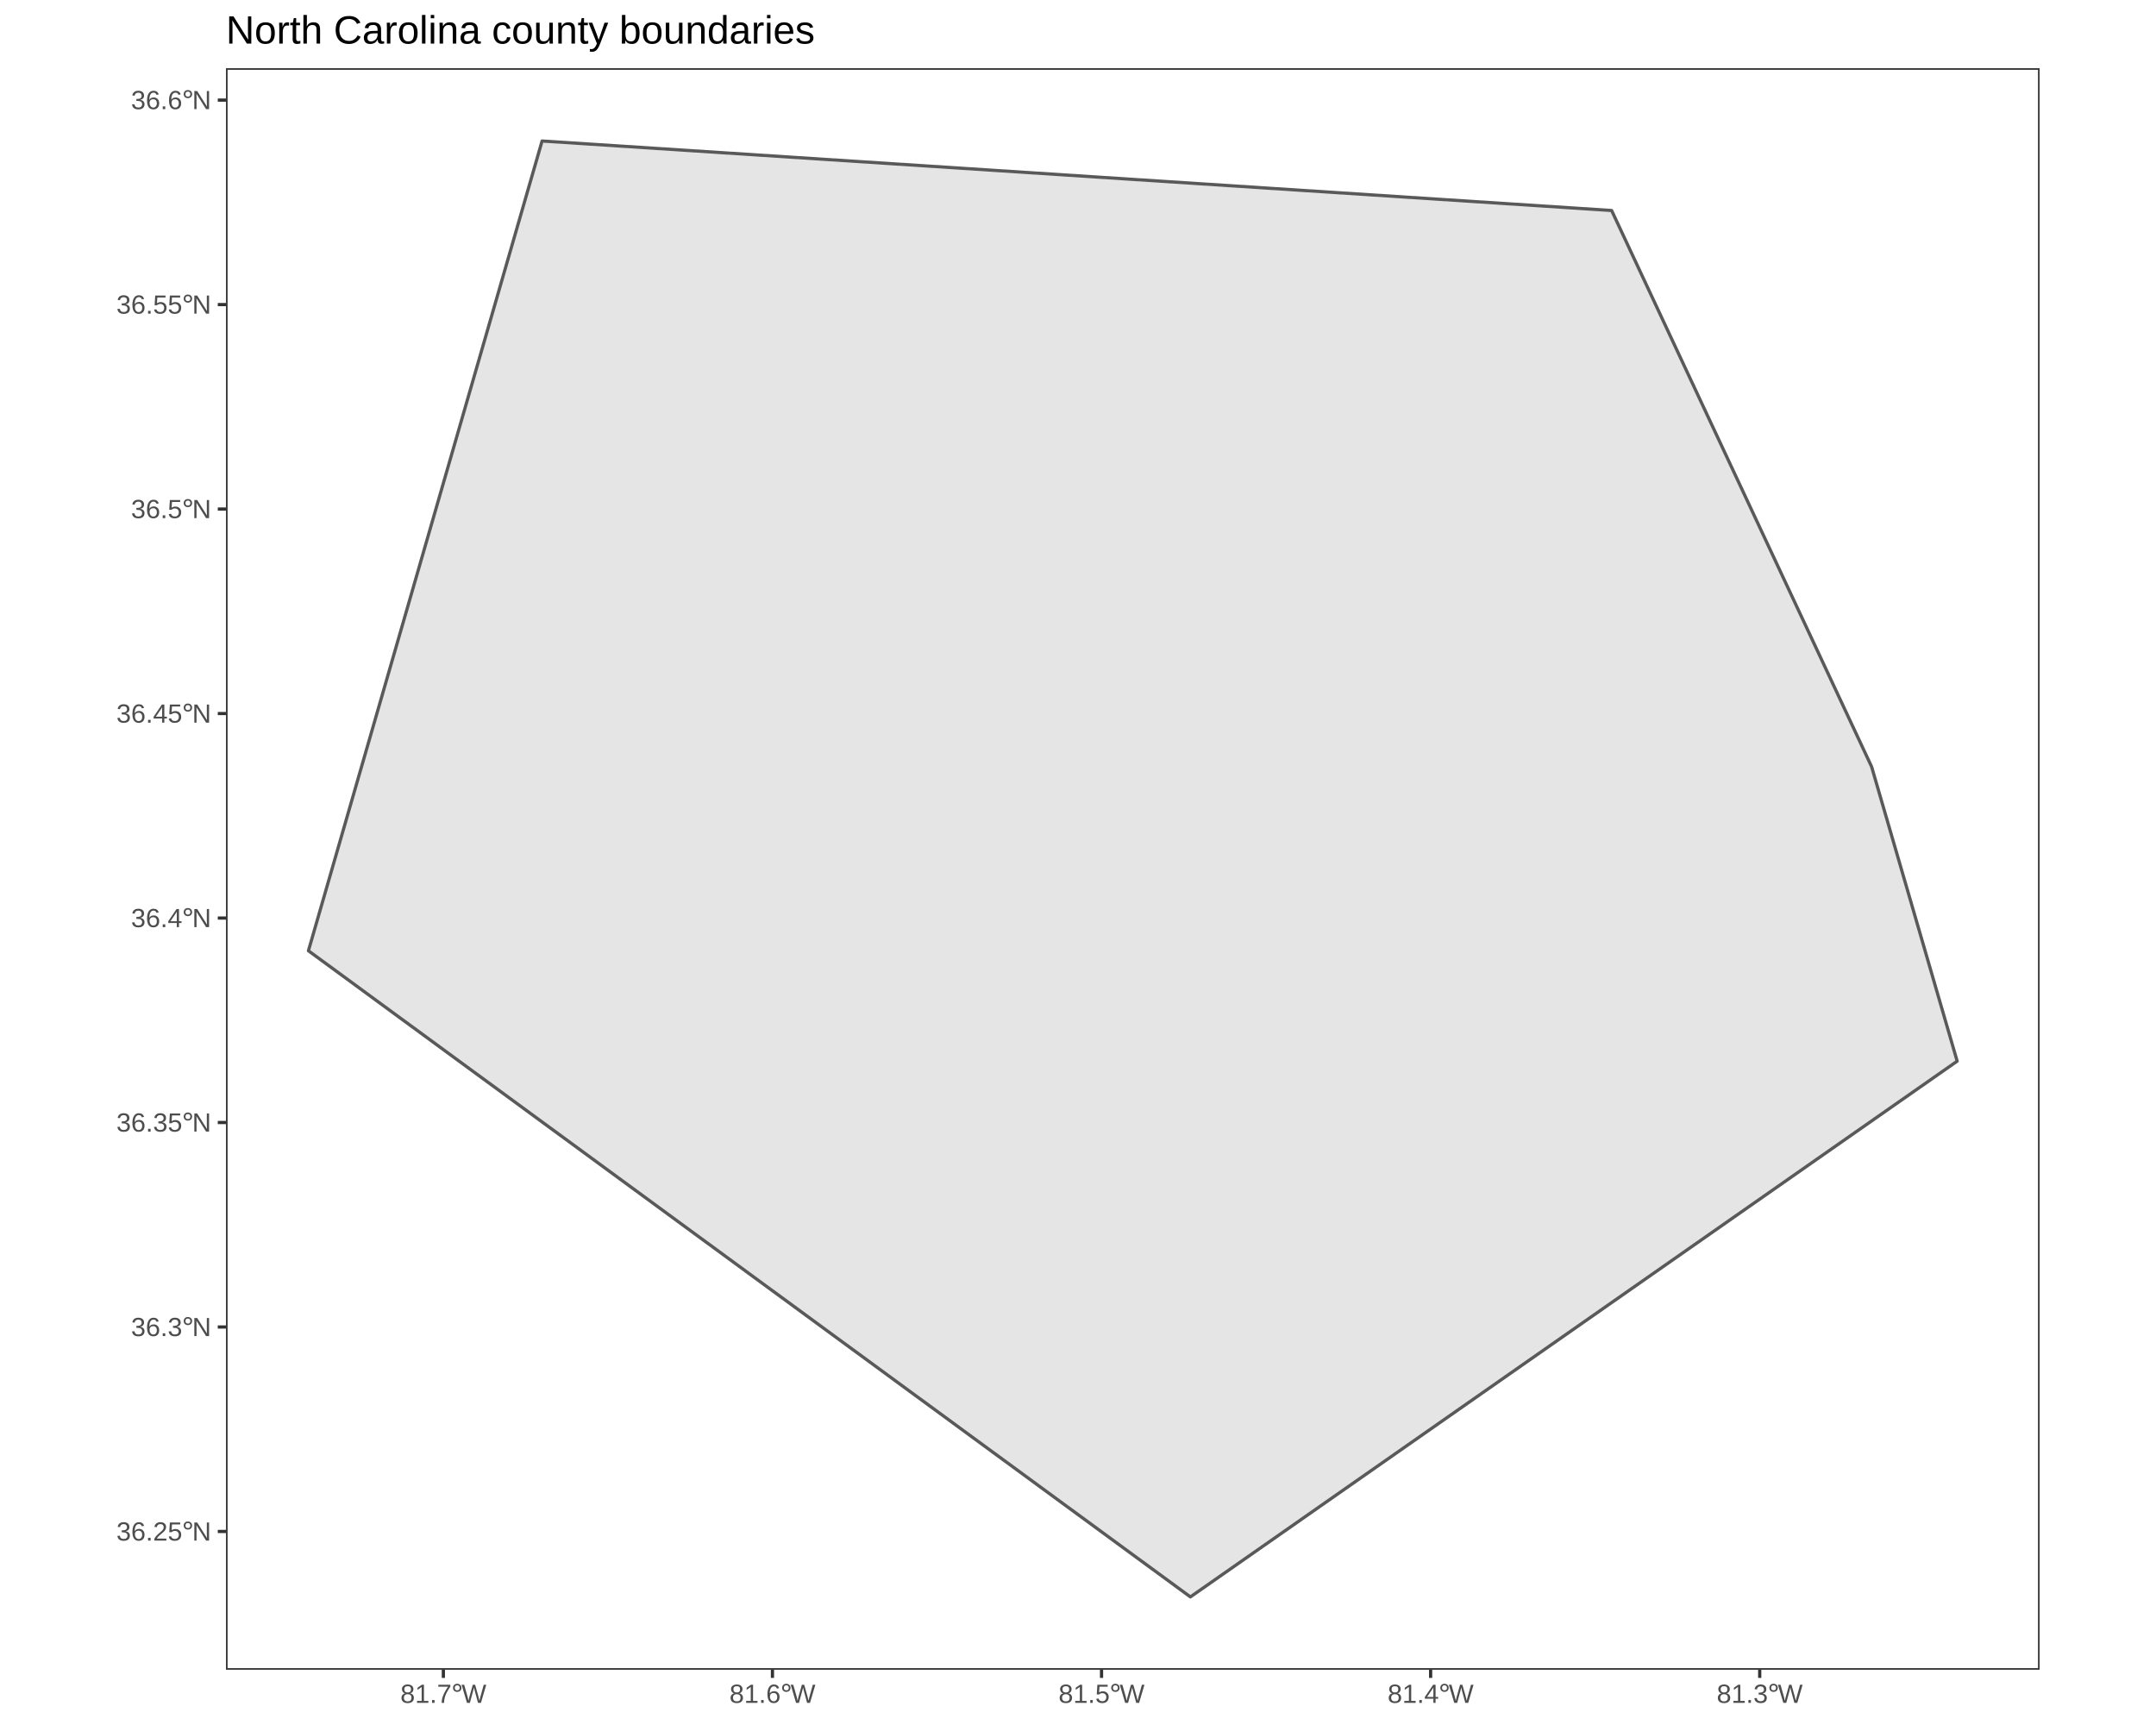
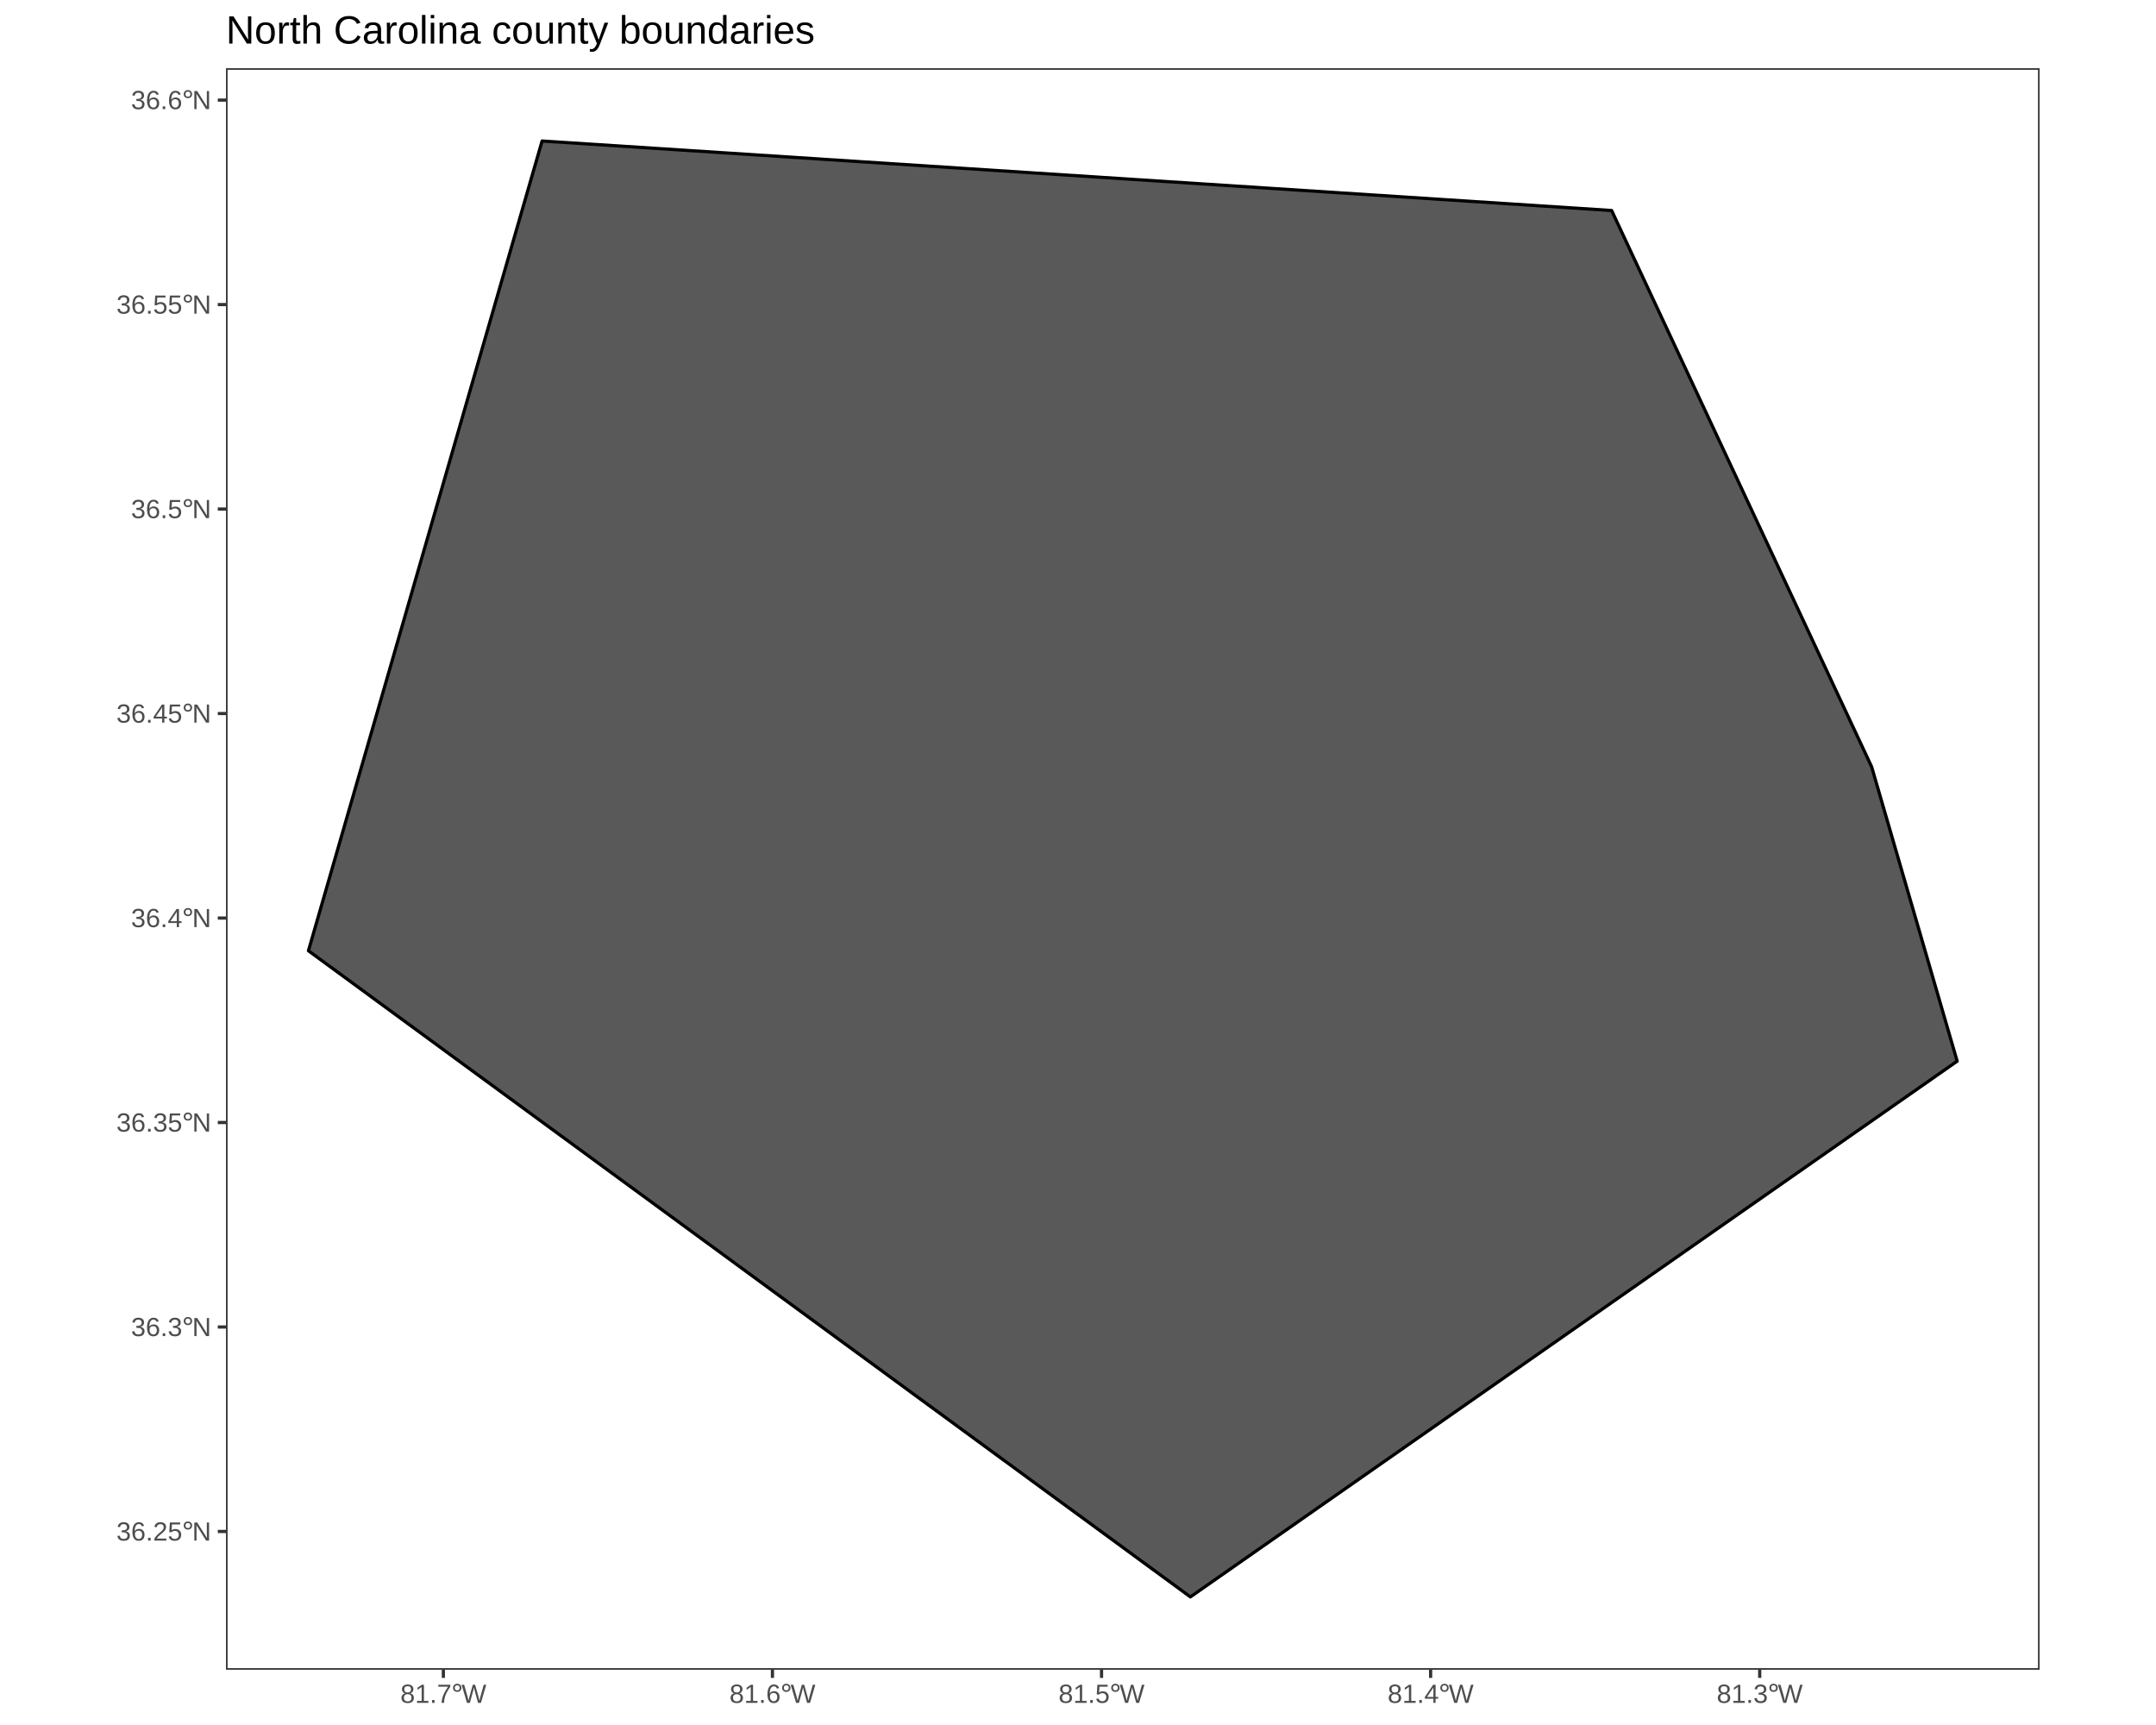
<svg xmlns="http://www.w3.org/2000/svg" viewBox="0 0 720.00 576.00">
  <defs>
    <style type="text/css">
    line, polyline, polygon, path, rect, circle {
      fill: none;
      stroke: #000000;
      stroke-linecap: round;
      stroke-linejoin: round;
      stroke-miterlimit: 10.00;
    }
  </style>
  </defs>
  <rect width="100%" height="100%" style="stroke: none; fill: #FFFFFF;" />
  <defs>
    <clipPath id="cpMzMuMzl8Njg2LjYxfDU3Ni4wMHwwLjAw">
      <rect x="33.39" y="0.00" width="653.22" height="576.00" />
    </clipPath>
  </defs>
  <rect x="33.39" y="0.00" width="653.22" height="576.00" style="stroke-width: 1.07; stroke: #FFFFFF; fill: #FFFFFF;" clip-path="url(#cpMzMuMzl8Njg2LjYxfDU3Ni4wMHwwLjAw)" />
  <defs>
    <clipPath id="cpMC4wMHw3MjAuMDB8NTc2LjAwfDAuMDA=">
      <rect x="0.00" y="0.00" width="720.00" height="576.00" />
    </clipPath>
  </defs>
  <defs>
    <clipPath id="cpNzUuNDd8NjgxLjEzfDU1Ny41NHwyMi43Nw==">
      <rect x="75.47" y="22.77" width="605.66" height="534.77" />
    </clipPath>
  </defs>
  <rect x="75.47" y="22.77" width="605.66" height="534.77" style="stroke-width: 1.07; stroke: none; fill: #FFFFFF;" clip-path="url(#cpNzUuNDd8NjgxLjEzfDU1Ny41NHwyMi43Nw==)" />
-   <path d="M 397.53 533.23 L 103.00 317.47 L 181.03 47.08 L 538.21 70.29 L 625.03 256.02 L 653.60 354.34 L 397.53 533.23 Z" style="fill-rule: evenodd; fill: #E5E5E5; stroke-width: 1.07; stroke: #595959; stroke-linecap: butt;" clip-path="url(#cpNzUuNDd8NjgxLjEzfDU1Ny41NHwyMi43Nw==)" />
+   <path d="M 397.53 533.23 L 103.00 317.47 L 181.03 47.08 L 538.21 70.29 L 625.03 256.02 L 653.60 354.34 L 397.53 533.23 Z" style="fill-rule: evenodd; fill: #595959; stroke-width: 1.07; stroke-linecap: butt;" clip-path="url(#cpNzUuNDd8NjgxLjEzfDU1Ny41NHwyMi43Nw==)" />
  <rect x="75.47" y="22.77" width="605.66" height="534.77" style="stroke-width: 1.07; stroke: #333333;" clip-path="url(#cpNzUuNDd8NjgxLjEzfDU1Ny41NHwyMi43Nw==)" />
  <defs>
    <clipPath id="cpMC4wMHw3MjAuMDB8NTc2LjAwfDAuMDA=">
      <rect x="0.00" y="0.00" width="720.00" height="576.00" />
    </clipPath>
  </defs>
  <g clip-path="url(#cpMC4wMHw3MjAuMDB8NTc2LjAwfDAuMDA=)">
    <text x="38.87" y="514.42" style="font-size: 8.80px; fill: #4D4D4D; font-family: Liberation Sans;" textLength="22.00px" lengthAdjust="spacingAndGlyphs">36.25</text>
  </g>
  <g clip-path="url(#cpMC4wMHw3MjAuMDB8NTc2LjAwfDAuMDA=)">
    <text x="60.87" y="514.42" style="font-size: 8.80px; fill: #4D4D4D; font-family: Symbola;" textLength="3.31px" lengthAdjust="spacingAndGlyphs">°</text>
  </g>
  <g clip-path="url(#cpMC4wMHw3MjAuMDB8NTc2LjAwfDAuMDA=)">
    <text x="64.18" y="514.42" style="font-size: 8.80px; fill: #4D4D4D; font-family: Liberation Sans;" textLength="6.36px" lengthAdjust="spacingAndGlyphs">N</text>
  </g>
  <g clip-path="url(#cpMC4wMHw3MjAuMDB8NTc2LjAwfDAuMDA=)">
    <text x="43.76" y="446.14" style="font-size: 8.80px; fill: #4D4D4D; font-family: Liberation Sans;" textLength="17.11px" lengthAdjust="spacingAndGlyphs">36.3</text>
  </g>
  <g clip-path="url(#cpMC4wMHw3MjAuMDB8NTc2LjAwfDAuMDA=)">
    <text x="60.87" y="446.14" style="font-size: 8.80px; fill: #4D4D4D; font-family: Symbola;" textLength="3.31px" lengthAdjust="spacingAndGlyphs">°</text>
  </g>
  <g clip-path="url(#cpMC4wMHw3MjAuMDB8NTc2LjAwfDAuMDA=)">
    <text x="64.18" y="446.14" style="font-size: 8.80px; fill: #4D4D4D; font-family: Liberation Sans;" textLength="6.36px" lengthAdjust="spacingAndGlyphs">N</text>
  </g>
  <g clip-path="url(#cpMC4wMHw3MjAuMDB8NTc2LjAwfDAuMDA=)">
    <text x="38.87" y="377.86" style="font-size: 8.80px; fill: #4D4D4D; font-family: Liberation Sans;" textLength="22.00px" lengthAdjust="spacingAndGlyphs">36.35</text>
  </g>
  <g clip-path="url(#cpMC4wMHw3MjAuMDB8NTc2LjAwfDAuMDA=)">
    <text x="60.87" y="377.86" style="font-size: 8.80px; fill: #4D4D4D; font-family: Symbola;" textLength="3.31px" lengthAdjust="spacingAndGlyphs">°</text>
  </g>
  <g clip-path="url(#cpMC4wMHw3MjAuMDB8NTc2LjAwfDAuMDA=)">
    <text x="64.18" y="377.86" style="font-size: 8.80px; fill: #4D4D4D; font-family: Liberation Sans;" textLength="6.36px" lengthAdjust="spacingAndGlyphs">N</text>
  </g>
  <g clip-path="url(#cpMC4wMHw3MjAuMDB8NTc2LjAwfDAuMDA=)">
    <text x="43.76" y="309.58" style="font-size: 8.80px; fill: #4D4D4D; font-family: Liberation Sans;" textLength="17.11px" lengthAdjust="spacingAndGlyphs">36.4</text>
  </g>
  <g clip-path="url(#cpMC4wMHw3MjAuMDB8NTc2LjAwfDAuMDA=)">
    <text x="60.87" y="309.58" style="font-size: 8.80px; fill: #4D4D4D; font-family: Symbola;" textLength="3.31px" lengthAdjust="spacingAndGlyphs">°</text>
  </g>
  <g clip-path="url(#cpMC4wMHw3MjAuMDB8NTc2LjAwfDAuMDA=)">
    <text x="64.18" y="309.58" style="font-size: 8.80px; fill: #4D4D4D; font-family: Liberation Sans;" textLength="6.36px" lengthAdjust="spacingAndGlyphs">N</text>
  </g>
  <g clip-path="url(#cpMC4wMHw3MjAuMDB8NTc2LjAwfDAuMDA=)">
    <text x="38.87" y="241.30" style="font-size: 8.80px; fill: #4D4D4D; font-family: Liberation Sans;" textLength="22.00px" lengthAdjust="spacingAndGlyphs">36.45</text>
  </g>
  <g clip-path="url(#cpMC4wMHw3MjAuMDB8NTc2LjAwfDAuMDA=)">
    <text x="60.87" y="241.30" style="font-size: 8.80px; fill: #4D4D4D; font-family: Symbola;" textLength="3.31px" lengthAdjust="spacingAndGlyphs">°</text>
  </g>
  <g clip-path="url(#cpMC4wMHw3MjAuMDB8NTc2LjAwfDAuMDA=)">
    <text x="64.18" y="241.30" style="font-size: 8.80px; fill: #4D4D4D; font-family: Liberation Sans;" textLength="6.36px" lengthAdjust="spacingAndGlyphs">N</text>
  </g>
  <g clip-path="url(#cpMC4wMHw3MjAuMDB8NTc2LjAwfDAuMDA=)">
    <text x="43.76" y="173.01" style="font-size: 8.80px; fill: #4D4D4D; font-family: Liberation Sans;" textLength="17.11px" lengthAdjust="spacingAndGlyphs">36.5</text>
  </g>
  <g clip-path="url(#cpMC4wMHw3MjAuMDB8NTc2LjAwfDAuMDA=)">
    <text x="60.87" y="173.01" style="font-size: 8.80px; fill: #4D4D4D; font-family: Symbola;" textLength="3.31px" lengthAdjust="spacingAndGlyphs">°</text>
  </g>
  <g clip-path="url(#cpMC4wMHw3MjAuMDB8NTc2LjAwfDAuMDA=)">
    <text x="64.18" y="173.01" style="font-size: 8.80px; fill: #4D4D4D; font-family: Liberation Sans;" textLength="6.36px" lengthAdjust="spacingAndGlyphs">N</text>
  </g>
  <g clip-path="url(#cpMC4wMHw3MjAuMDB8NTc2LjAwfDAuMDA=)">
    <text x="38.87" y="104.73" style="font-size: 8.80px; fill: #4D4D4D; font-family: Liberation Sans;" textLength="22.00px" lengthAdjust="spacingAndGlyphs">36.55</text>
  </g>
  <g clip-path="url(#cpMC4wMHw3MjAuMDB8NTc2LjAwfDAuMDA=)">
    <text x="60.87" y="104.73" style="font-size: 8.80px; fill: #4D4D4D; font-family: Symbola;" textLength="3.31px" lengthAdjust="spacingAndGlyphs">°</text>
  </g>
  <g clip-path="url(#cpMC4wMHw3MjAuMDB8NTc2LjAwfDAuMDA=)">
    <text x="64.18" y="104.73" style="font-size: 8.80px; fill: #4D4D4D; font-family: Liberation Sans;" textLength="6.36px" lengthAdjust="spacingAndGlyphs">N</text>
  </g>
  <g clip-path="url(#cpMC4wMHw3MjAuMDB8NTc2LjAwfDAuMDA=)">
    <text x="43.76" y="36.45" style="font-size: 8.80px; fill: #4D4D4D; font-family: Liberation Sans;" textLength="17.11px" lengthAdjust="spacingAndGlyphs">36.6</text>
  </g>
  <g clip-path="url(#cpMC4wMHw3MjAuMDB8NTc2LjAwfDAuMDA=)">
    <text x="60.87" y="36.45" style="font-size: 8.80px; fill: #4D4D4D; font-family: Symbola;" textLength="3.31px" lengthAdjust="spacingAndGlyphs">°</text>
  </g>
  <g clip-path="url(#cpMC4wMHw3MjAuMDB8NTc2LjAwfDAuMDA=)">
    <text x="64.18" y="36.45" style="font-size: 8.80px; fill: #4D4D4D; font-family: Liberation Sans;" textLength="6.36px" lengthAdjust="spacingAndGlyphs">N</text>
  </g>
  <polyline points="72.73,511.38 75.47,511.38 " style="stroke-width: 1.07; stroke: #333333; stroke-linecap: butt;" clip-path="url(#cpMC4wMHw3MjAuMDB8NTc2LjAwfDAuMDA=)" />
  <polyline points="72.73,443.10 75.47,443.10 " style="stroke-width: 1.07; stroke: #333333; stroke-linecap: butt;" clip-path="url(#cpMC4wMHw3MjAuMDB8NTc2LjAwfDAuMDA=)" />
  <polyline points="72.73,374.82 75.47,374.82 " style="stroke-width: 1.07; stroke: #333333; stroke-linecap: butt;" clip-path="url(#cpMC4wMHw3MjAuMDB8NTc2LjAwfDAuMDA=)" />
  <polyline points="72.73,306.54 75.47,306.54 " style="stroke-width: 1.07; stroke: #333333; stroke-linecap: butt;" clip-path="url(#cpMC4wMHw3MjAuMDB8NTc2LjAwfDAuMDA=)" />
  <polyline points="72.73,238.26 75.47,238.26 " style="stroke-width: 1.07; stroke: #333333; stroke-linecap: butt;" clip-path="url(#cpMC4wMHw3MjAuMDB8NTc2LjAwfDAuMDA=)" />
  <polyline points="72.73,169.98 75.47,169.98 " style="stroke-width: 1.07; stroke: #333333; stroke-linecap: butt;" clip-path="url(#cpMC4wMHw3MjAuMDB8NTc2LjAwfDAuMDA=)" />
  <polyline points="72.73,101.70 75.47,101.70 " style="stroke-width: 1.07; stroke: #333333; stroke-linecap: butt;" clip-path="url(#cpMC4wMHw3MjAuMDB8NTc2LjAwfDAuMDA=)" />
  <polyline points="72.73,33.42 75.47,33.42 " style="stroke-width: 1.07; stroke: #333333; stroke-linecap: butt;" clip-path="url(#cpMC4wMHw3MjAuMDB8NTc2LjAwfDAuMDA=)" />
  <polyline points="148.06,560.28 148.06,557.54 " style="stroke-width: 1.07; stroke: #333333; stroke-linecap: butt;" clip-path="url(#cpMC4wMHw3MjAuMDB8NTc2LjAwfDAuMDA=)" />
  <polyline points="257.96,560.28 257.96,557.54 " style="stroke-width: 1.07; stroke: #333333; stroke-linecap: butt;" clip-path="url(#cpMC4wMHw3MjAuMDB8NTc2LjAwfDAuMDA=)" />
  <polyline points="367.86,560.28 367.86,557.54 " style="stroke-width: 1.07; stroke: #333333; stroke-linecap: butt;" clip-path="url(#cpMC4wMHw3MjAuMDB8NTc2LjAwfDAuMDA=)" />
  <polyline points="477.76,560.28 477.76,557.54 " style="stroke-width: 1.07; stroke: #333333; stroke-linecap: butt;" clip-path="url(#cpMC4wMHw3MjAuMDB8NTc2LjAwfDAuMDA=)" />
  <polyline points="587.66,560.28 587.66,557.54 " style="stroke-width: 1.07; stroke: #333333; stroke-linecap: butt;" clip-path="url(#cpMC4wMHw3MjAuMDB8NTc2LjAwfDAuMDA=)" />
  <g clip-path="url(#cpMC4wMHw3MjAuMDB8NTc2LjAwfDAuMDA=)">
    <text x="133.70" y="568.61" style="font-size: 8.80px; fill: #4D4D4D; font-family: Liberation Sans;" textLength="17.11px" lengthAdjust="spacingAndGlyphs">81.7</text>
  </g>
  <g clip-path="url(#cpMC4wMHw3MjAuMDB8NTc2LjAwfDAuMDA=)">
    <text x="150.81" y="568.61" style="font-size: 8.80px; fill: #4D4D4D; font-family: Symbola;" textLength="3.31px" lengthAdjust="spacingAndGlyphs">°</text>
  </g>
  <g clip-path="url(#cpMC4wMHw3MjAuMDB8NTc2LjAwfDAuMDA=)">
    <text x="154.12" y="568.61" style="font-size: 8.80px; fill: #4D4D4D; font-family: Liberation Sans;" textLength="8.30px" lengthAdjust="spacingAndGlyphs">W</text>
  </g>
  <g clip-path="url(#cpMC4wMHw3MjAuMDB8NTc2LjAwfDAuMDA=)">
    <text x="243.60" y="568.61" style="font-size: 8.80px; fill: #4D4D4D; font-family: Liberation Sans;" textLength="17.11px" lengthAdjust="spacingAndGlyphs">81.6</text>
  </g>
  <g clip-path="url(#cpMC4wMHw3MjAuMDB8NTc2LjAwfDAuMDA=)">
    <text x="260.71" y="568.61" style="font-size: 8.80px; fill: #4D4D4D; font-family: Symbola;" textLength="3.31px" lengthAdjust="spacingAndGlyphs">°</text>
  </g>
  <g clip-path="url(#cpMC4wMHw3MjAuMDB8NTc2LjAwfDAuMDA=)">
    <text x="264.02" y="568.61" style="font-size: 8.80px; fill: #4D4D4D; font-family: Liberation Sans;" textLength="8.30px" lengthAdjust="spacingAndGlyphs">W</text>
  </g>
  <g clip-path="url(#cpMC4wMHw3MjAuMDB8NTc2LjAwfDAuMDA=)">
    <text x="353.50" y="568.61" style="font-size: 8.80px; fill: #4D4D4D; font-family: Liberation Sans;" textLength="17.11px" lengthAdjust="spacingAndGlyphs">81.5</text>
  </g>
  <g clip-path="url(#cpMC4wMHw3MjAuMDB8NTc2LjAwfDAuMDA=)">
    <text x="370.61" y="568.61" style="font-size: 8.80px; fill: #4D4D4D; font-family: Symbola;" textLength="3.31px" lengthAdjust="spacingAndGlyphs">°</text>
  </g>
  <g clip-path="url(#cpMC4wMHw3MjAuMDB8NTc2LjAwfDAuMDA=)">
    <text x="373.92" y="568.61" style="font-size: 8.80px; fill: #4D4D4D; font-family: Liberation Sans;" textLength="8.30px" lengthAdjust="spacingAndGlyphs">W</text>
  </g>
  <g clip-path="url(#cpMC4wMHw3MjAuMDB8NTc2LjAwfDAuMDA=)">
    <text x="463.40" y="568.61" style="font-size: 8.80px; fill: #4D4D4D; font-family: Liberation Sans;" textLength="17.11px" lengthAdjust="spacingAndGlyphs">81.4</text>
  </g>
  <g clip-path="url(#cpMC4wMHw3MjAuMDB8NTc2LjAwfDAuMDA=)">
    <text x="480.51" y="568.61" style="font-size: 8.80px; fill: #4D4D4D; font-family: Symbola;" textLength="3.31px" lengthAdjust="spacingAndGlyphs">°</text>
  </g>
  <g clip-path="url(#cpMC4wMHw3MjAuMDB8NTc2LjAwfDAuMDA=)">
    <text x="483.82" y="568.61" style="font-size: 8.80px; fill: #4D4D4D; font-family: Liberation Sans;" textLength="8.30px" lengthAdjust="spacingAndGlyphs">W</text>
  </g>
  <g clip-path="url(#cpMC4wMHw3MjAuMDB8NTc2LjAwfDAuMDA=)">
    <text x="573.30" y="568.61" style="font-size: 8.80px; fill: #4D4D4D; font-family: Liberation Sans;" textLength="17.11px" lengthAdjust="spacingAndGlyphs">81.3</text>
  </g>
  <g clip-path="url(#cpMC4wMHw3MjAuMDB8NTc2LjAwfDAuMDA=)">
    <text x="590.41" y="568.61" style="font-size: 8.80px; fill: #4D4D4D; font-family: Symbola;" textLength="3.31px" lengthAdjust="spacingAndGlyphs">°</text>
  </g>
  <g clip-path="url(#cpMC4wMHw3MjAuMDB8NTc2LjAwfDAuMDA=)">
    <text x="593.72" y="568.61" style="font-size: 8.80px; fill: #4D4D4D; font-family: Liberation Sans;" textLength="8.30px" lengthAdjust="spacingAndGlyphs">W</text>
  </g>
  <g clip-path="url(#cpMC4wMHw3MjAuMDB8NTc2LjAwfDAuMDA=)">
    <text x="75.47" y="14.56" style="font-size: 13.20px; font-family: Liberation Sans;" textLength="196.36px" lengthAdjust="spacingAndGlyphs">North Carolina county boundaries</text>
  </g>
</svg>
